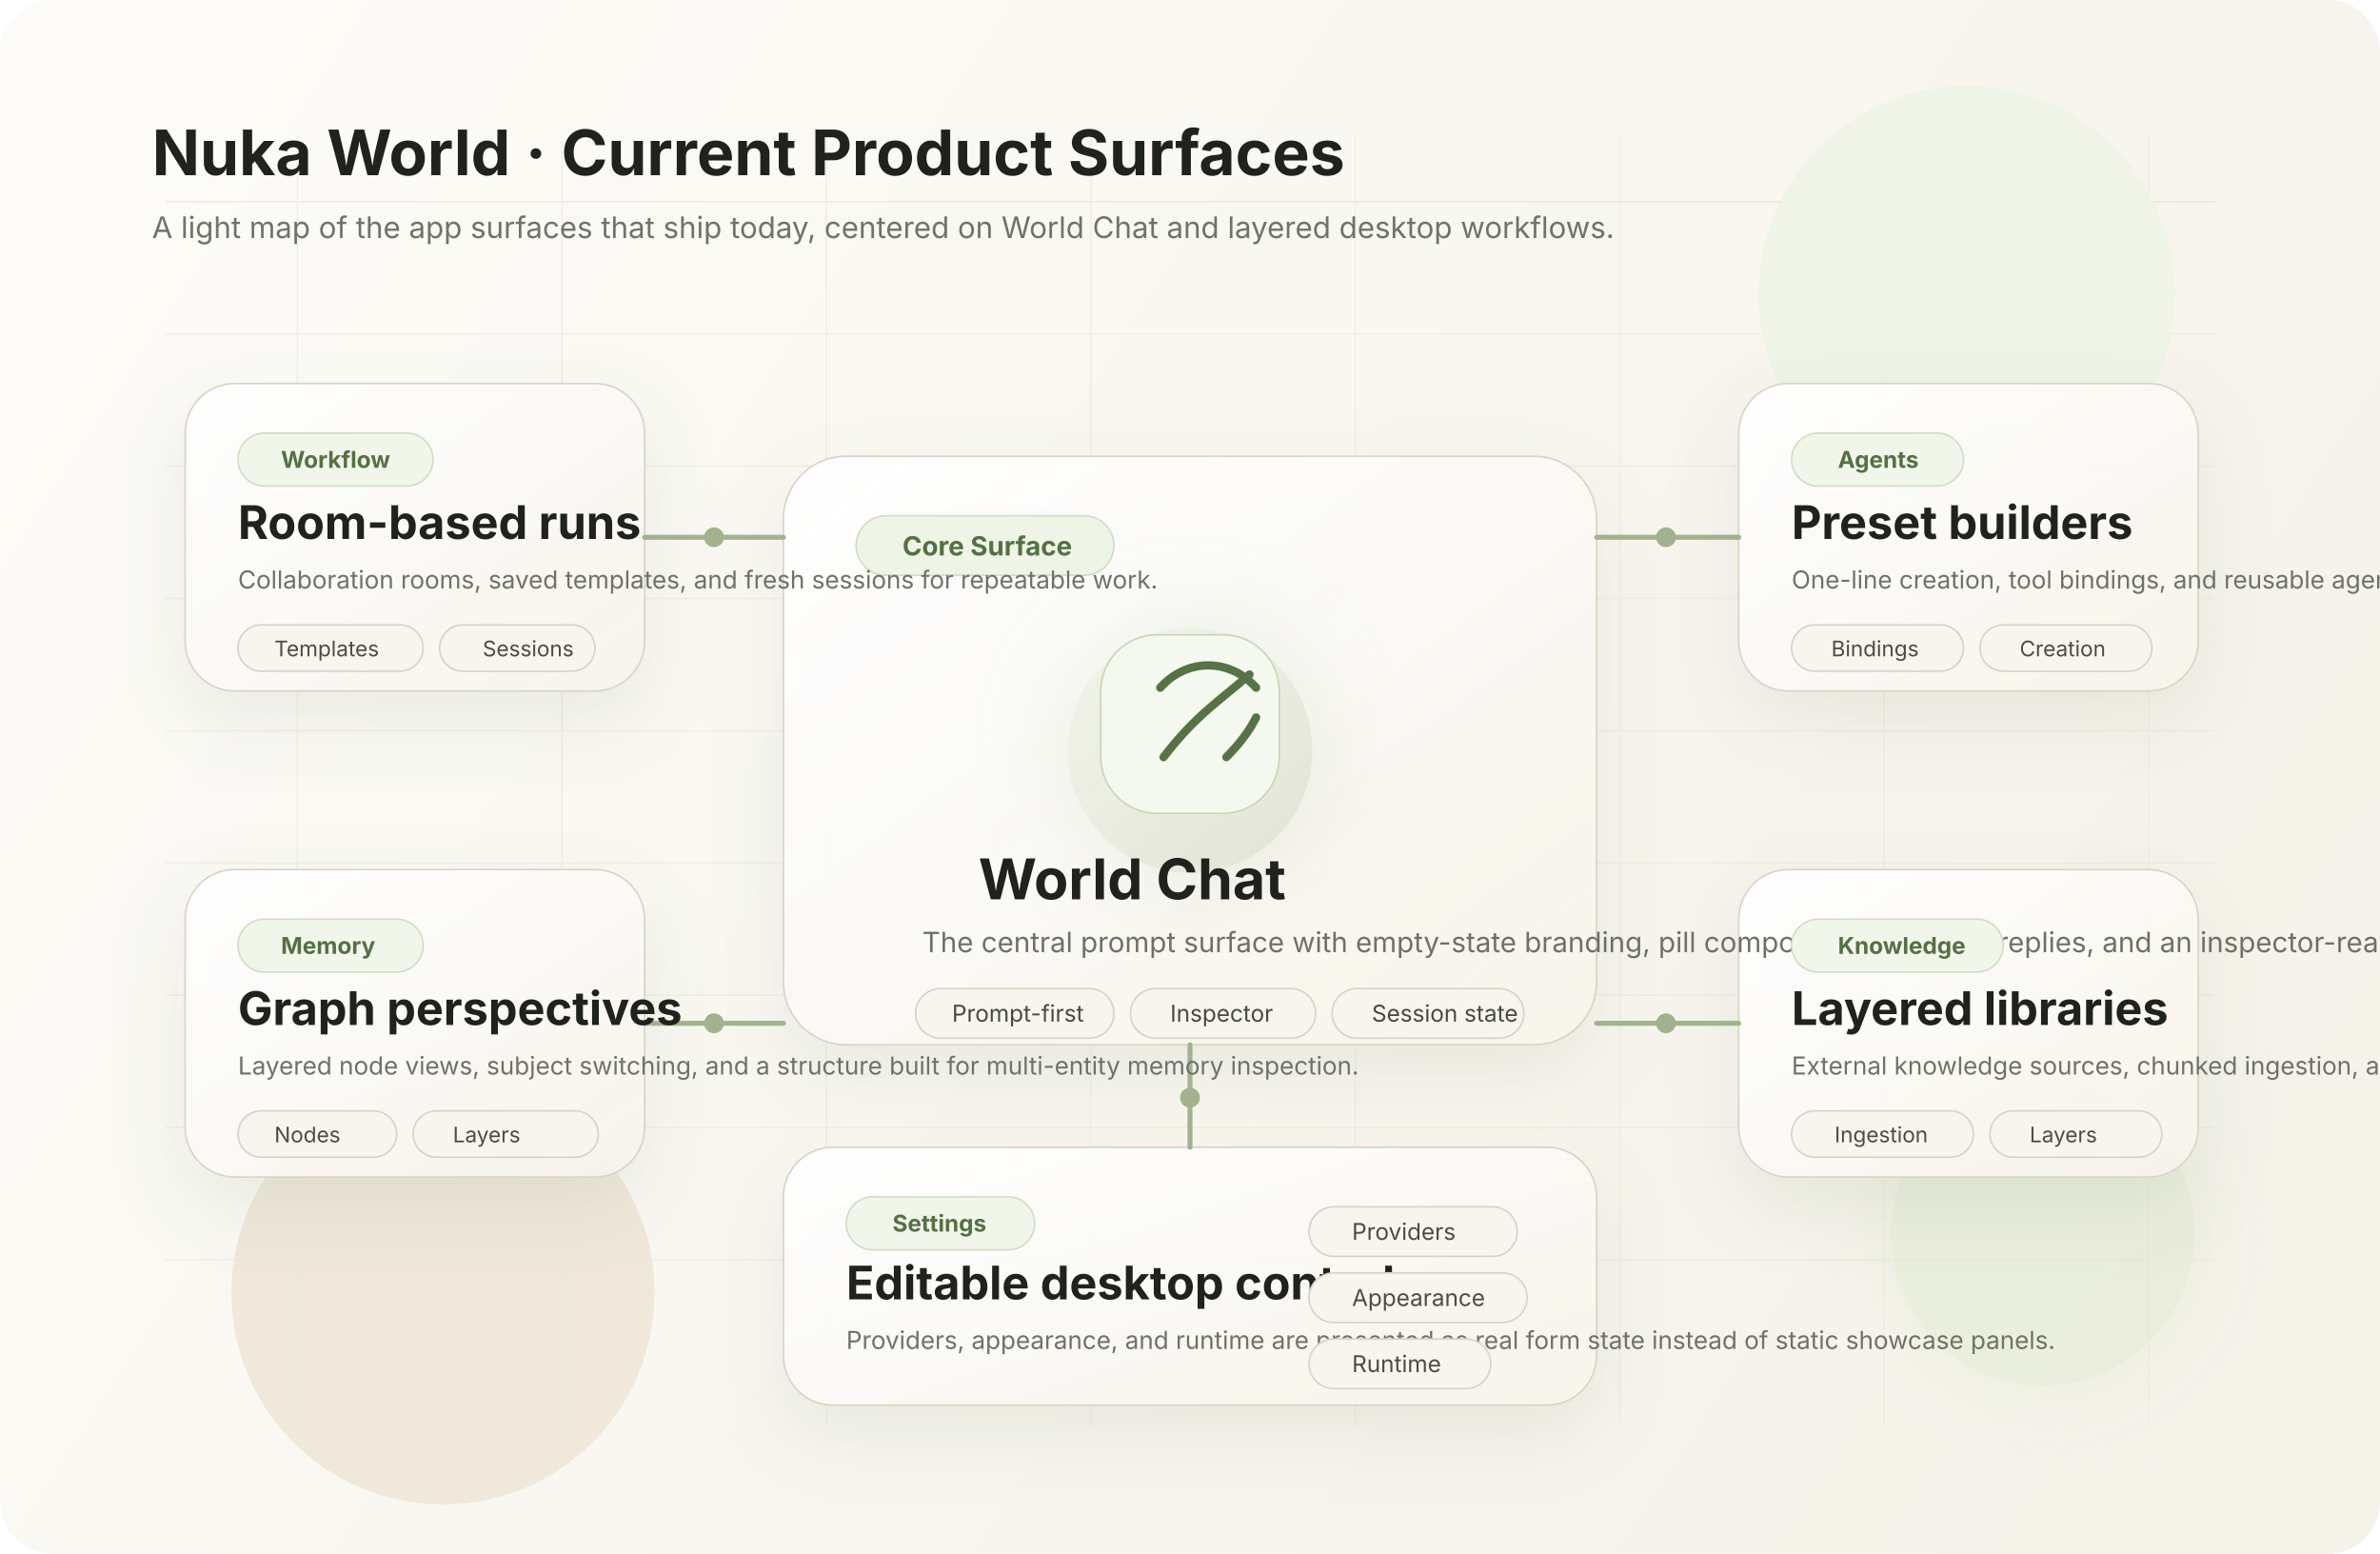
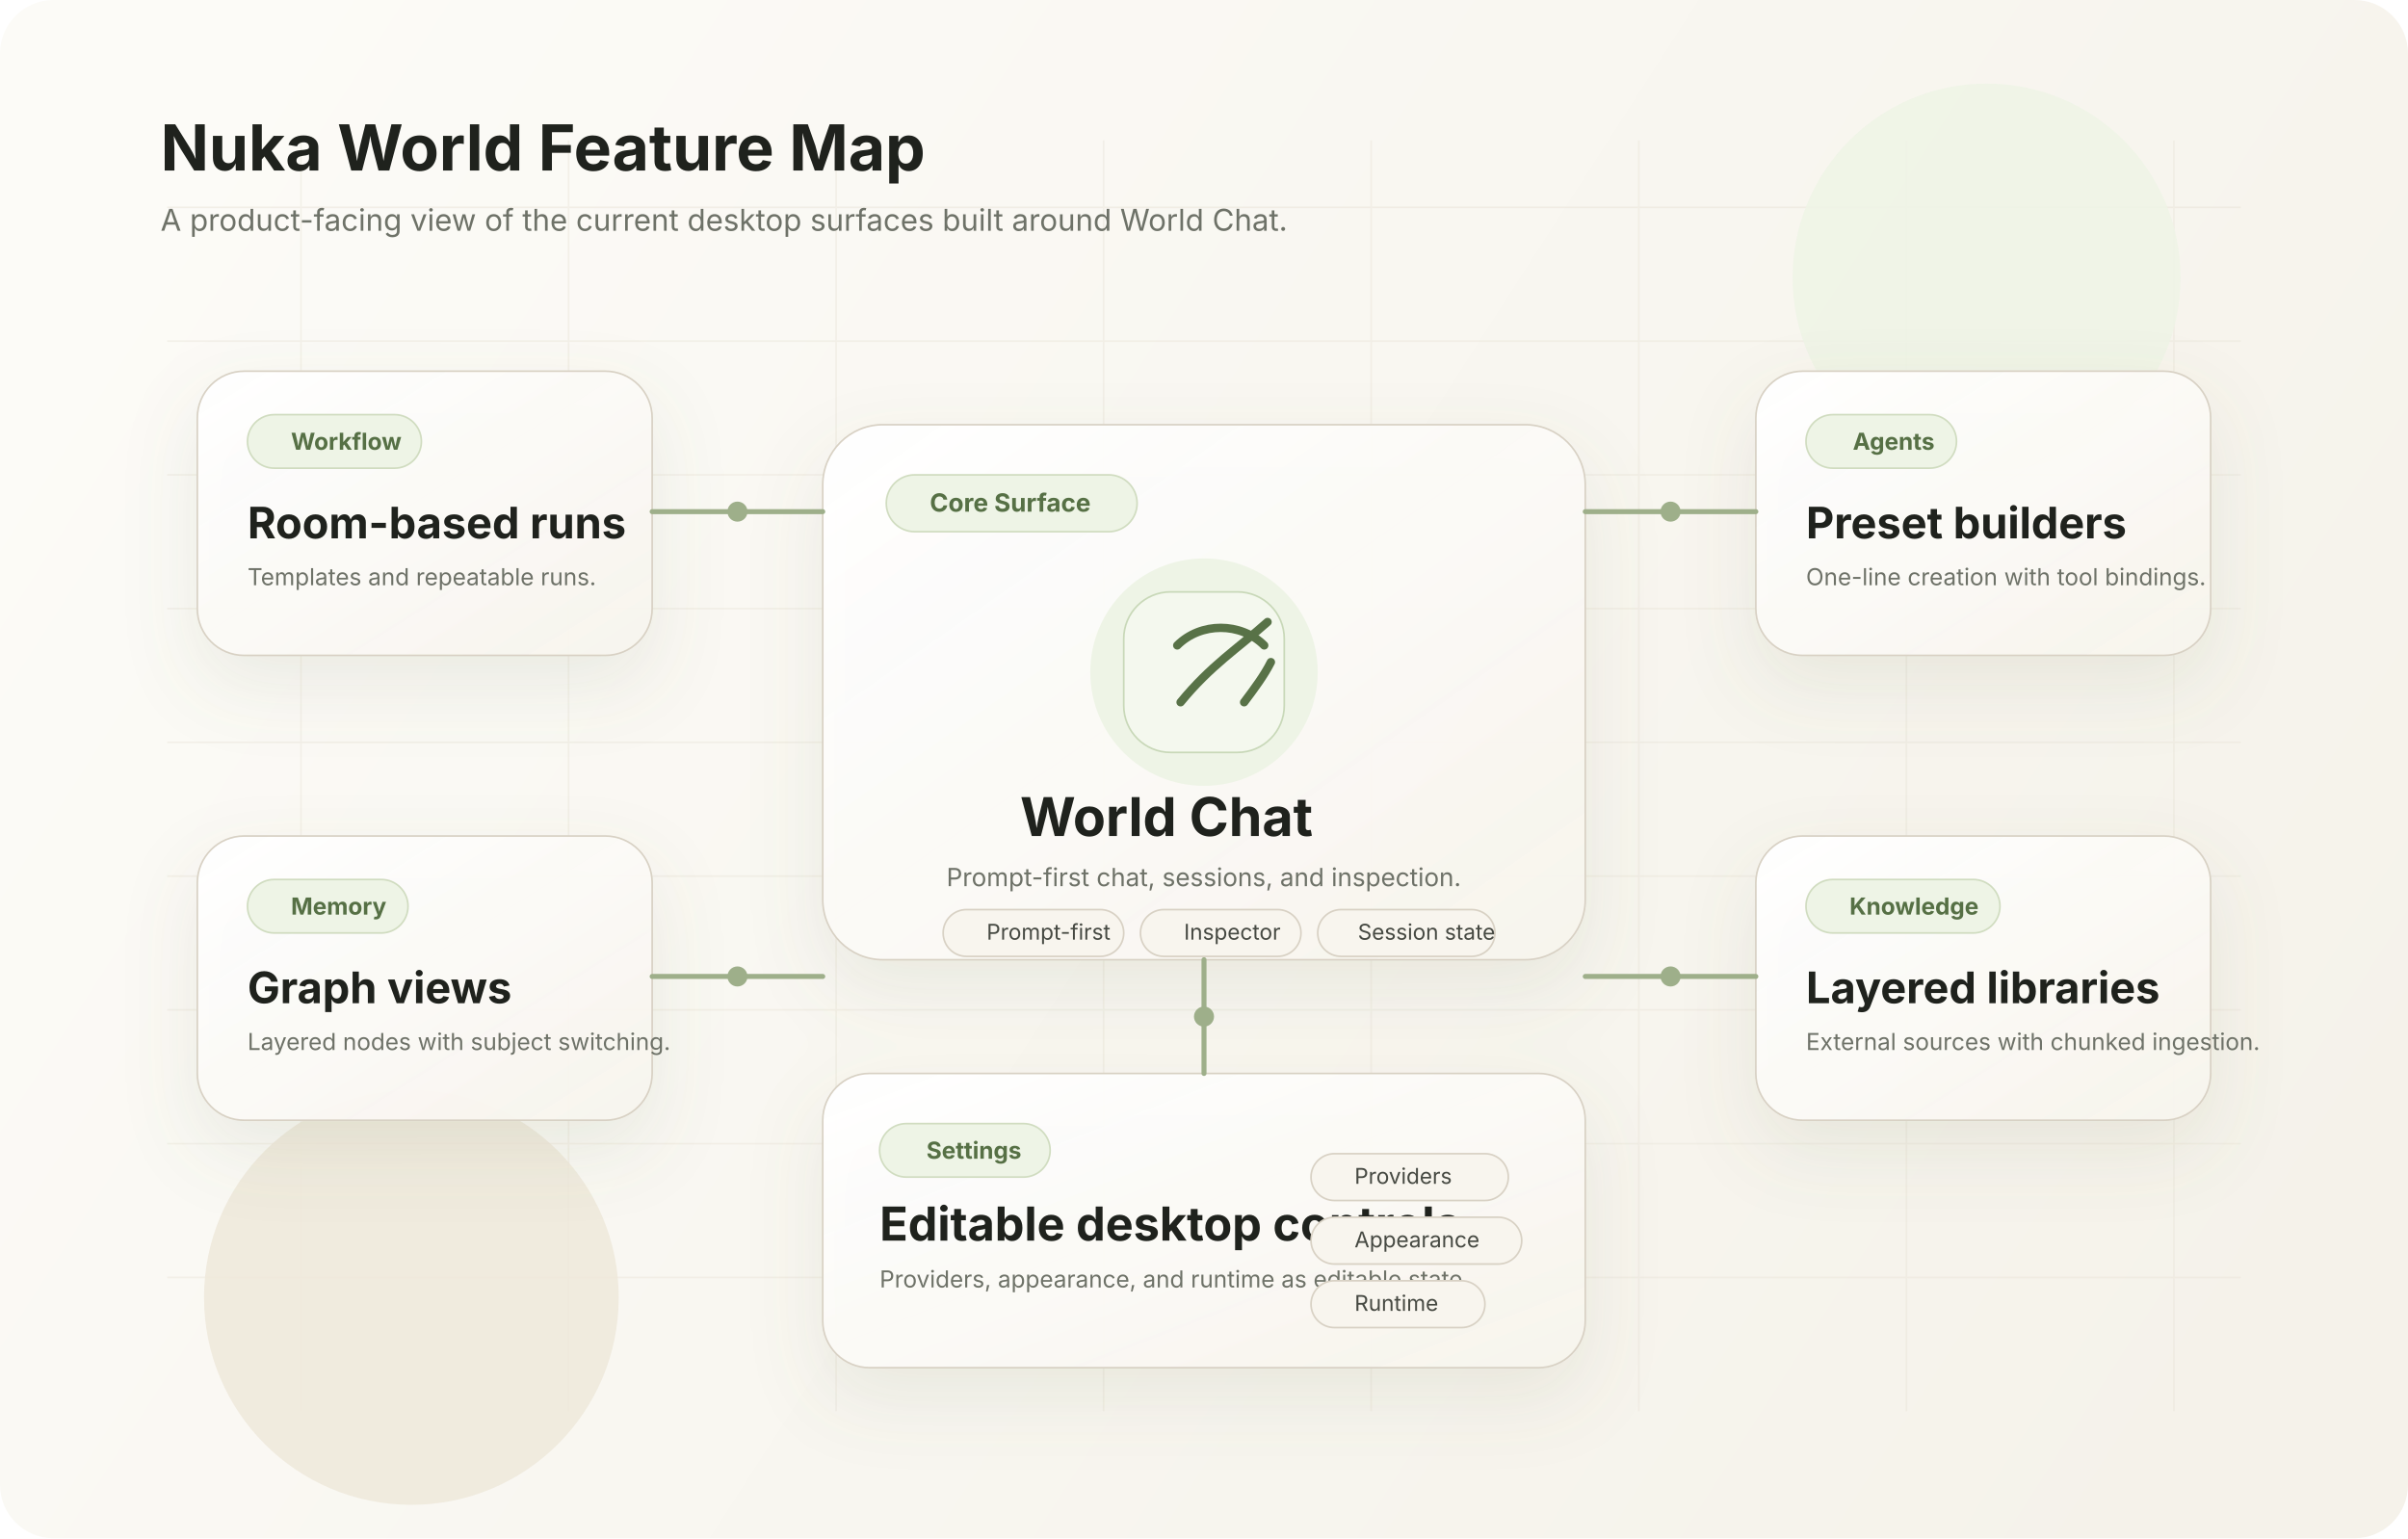
- <svg xmlns="http://www.w3.org/2000/svg" width="1440" height="940" viewBox="0 0 1440 940" fill="none">
+ <svg xmlns="http://www.w3.org/2000/svg" width="1440" height="920" viewBox="0 0 1440 920" fill="none">
  <defs>
-     <linearGradient id="bg" x1="90" y1="60" x2="1320" y2="860" gradientUnits="userSpaceOnUse">
+     <linearGradient id="bg" x1="104" y1="64" x2="1336" y2="856" gradientUnits="userSpaceOnUse">
      <stop stop-color="#FCFBF7" />
      <stop offset="1" stop-color="#F5F2EA" />
    </linearGradient>
-     <linearGradient id="card" x1="0" y1="0" x2="1" y2="1">
+     <linearGradient id="panel" x1="0" y1="0" x2="1" y2="1">
      <stop stop-color="#FFFFFF" stop-opacity="0.98" />
-       <stop offset="1" stop-color="#F7F3EB" stop-opacity="0.96" />
+       <stop offset="1" stop-color="#F7F4ED" stop-opacity="0.96" />
    </linearGradient>
    <linearGradient id="accent" x1="0" y1="0" x2="1" y2="1">
-       <stop stop-color="#D3E0C0" />
-       <stop offset="1" stop-color="#91A67A" />
+       <stop stop-color="#D6E3C5" />
+       <stop offset="1" stop-color="#98AD82" />
    </linearGradient>
    <filter id="shadow" x="-20%" y="-20%" width="140%" height="140%" color-interpolation-filters="sRGB">
-       <feDropShadow dx="0" dy="18" stdDeviation="22" flood-color="#6B7A5E" flood-opacity="0.12" />
-     </filter>
-     <filter id="softGlow" x="-80%" y="-80%" width="260%" height="260%" color-interpolation-filters="sRGB">
-       <feGaussianBlur stdDeviation="28" result="blur" />
-       <feMerge>
-         <feMergeNode in="blur" />
-         <feMergeNode in="SourceGraphic" />
-       </feMerge>
+       <feDropShadow dx="0" dy="18" stdDeviation="22" flood-color="#6F7A61" flood-opacity="0.12" />
    </filter>
  </defs>
-   <rect width="1440" height="940" rx="32" fill="url(#bg)" />
-   <g opacity="0.45">
-     <path d="M100 122H1340" stroke="#E1DACC" stroke-width="1" />
-     <path d="M100 202H1340" stroke="#E9E3D8" stroke-width="1" />
-     <path d="M100 282H1340" stroke="#E9E3D8" stroke-width="1" />
-     <path d="M100 362H1340" stroke="#E9E3D8" stroke-width="1" />
-     <path d="M100 442H1340" stroke="#E9E3D8" stroke-width="1" />
-     <path d="M100 522H1340" stroke="#E9E3D8" stroke-width="1" />
-     <path d="M100 602H1340" stroke="#E9E3D8" stroke-width="1" />
-     <path d="M100 682H1340" stroke="#E9E3D8" stroke-width="1" />
-     <path d="M100 762H1340" stroke="#E9E3D8" stroke-width="1" />
-     <path d="M180 82V862" stroke="#E9E3D8" stroke-width="1" />
-     <path d="M340 82V862" stroke="#E9E3D8" stroke-width="1" />
-     <path d="M500 82V862" stroke="#E9E3D8" stroke-width="1" />
-     <path d="M660 82V862" stroke="#E9E3D8" stroke-width="1" />
-     <path d="M820 82V862" stroke="#E9E3D8" stroke-width="1" />
-     <path d="M980 82V862" stroke="#E9E3D8" stroke-width="1" />
-     <path d="M1140 82V862" stroke="#E9E3D8" stroke-width="1" />
-     <path d="M1300 82V862" stroke="#E9E3D8" stroke-width="1" />
+   <rect width="1440" height="920" rx="32" fill="url(#bg)" />
+   <g opacity="0.42">
+     <path d="M100 124H1340" stroke="#E4DED1" />
+     <path d="M100 204H1340" stroke="#E8E2D6" />
+     <path d="M100 284H1340" stroke="#E8E2D6" />
+     <path d="M100 364H1340" stroke="#E8E2D6" />
+     <path d="M100 444H1340" stroke="#E8E2D6" />
+     <path d="M100 524H1340" stroke="#E8E2D6" />
+     <path d="M100 604H1340" stroke="#E8E2D6" />
+     <path d="M100 684H1340" stroke="#E8E2D6" />
+     <path d="M100 764H1340" stroke="#E8E2D6" />
+     <path d="M180 84V844" stroke="#E8E2D6" />
+     <path d="M340 84V844" stroke="#E8E2D6" />
+     <path d="M500 84V844" stroke="#E8E2D6" />
+     <path d="M660 84V844" stroke="#E8E2D6" />
+     <path d="M820 84V844" stroke="#E8E2D6" />
+     <path d="M980 84V844" stroke="#E8E2D6" />
+     <path d="M1140 84V844" stroke="#E8E2D6" />
+     <path d="M1300 84V844" stroke="#E8E2D6" />
  </g>
-   <circle cx="1190" cy="178" r="126" fill="#EEF4E6" opacity="0.9" />
-   <circle cx="268" cy="782" r="128" fill="#EEE7D9" opacity="0.92" />
-   <circle cx="1236" cy="746" r="92" fill="#DDE8CC" opacity="0.48" filter="url(#softGlow)" />
-   <text x="92" y="106" fill="#20231D" font-size="38" font-family="Inter, Segoe UI, Arial, sans-serif" font-weight="700">Nuka World · Current Product Surfaces</text>
-   <text x="92" y="144" fill="#6F7368" font-size="18" font-family="Inter, Segoe UI, Arial, sans-serif">A light map of the app surfaces that ship today, centered on World Chat and layered desktop workflows.</text>
+   <circle cx="1188" cy="166" r="116" fill="#EEF4E6" opacity="0.84" />
+   <circle cx="246" cy="776" r="124" fill="#EEE8DA" opacity="0.84" />
+   <text x="96" y="102" fill="#1F221D" font-size="38" font-family="Inter, Segoe UI, Arial, sans-serif" font-weight="700">Nuka World Feature Map</text>
+   <text x="96" y="138" fill="#6E7268" font-size="18" font-family="Inter, Segoe UI, Arial, sans-serif">A product-facing view of the current desktop surfaces built around World Chat.</text>
  <g filter="url(#shadow)">
-     <rect x="474" y="276" width="492" height="356" rx="38" fill="url(#card)" stroke="#DAD3C6" />
-     <rect x="112" y="232" width="278" height="186" rx="30" fill="url(#card)" stroke="#DAD3C6" />
-     <rect x="1052" y="232" width="278" height="186" rx="30" fill="url(#card)" stroke="#DAD3C6" />
-     <rect x="112" y="526" width="278" height="186" rx="30" fill="url(#card)" stroke="#DAD3C6" />
-     <rect x="1052" y="526" width="278" height="186" rx="30" fill="url(#card)" stroke="#DAD3C6" />
-     <rect x="474" y="694" width="492" height="156" rx="30" fill="url(#card)" stroke="#DAD3C6" />
+     <rect x="492" y="254" width="456" height="320" rx="36" fill="url(#panel)" stroke="#D8D1C4" />
+     <rect x="118" y="222" width="272" height="170" rx="28" fill="url(#panel)" stroke="#D8D1C4" />
+     <rect x="1050" y="222" width="272" height="170" rx="28" fill="url(#panel)" stroke="#D8D1C4" />
+     <rect x="118" y="500" width="272" height="170" rx="28" fill="url(#panel)" stroke="#D8D1C4" />
+     <rect x="1050" y="500" width="272" height="170" rx="28" fill="url(#panel)" stroke="#D8D1C4" />
+     <rect x="492" y="642" width="456" height="176" rx="28" fill="url(#panel)" stroke="#D8D1C4" />
  </g>
-   <path d="M390 325H474" stroke="#A2B28E" stroke-width="3" stroke-linecap="round" />
-   <path d="M966 325H1052" stroke="#A2B28E" stroke-width="3" stroke-linecap="round" />
-   <path d="M390 619H474" stroke="#A2B28E" stroke-width="3" stroke-linecap="round" />
-   <path d="M966 619H1052" stroke="#A2B28E" stroke-width="3" stroke-linecap="round" />
-   <path d="M720 632V694" stroke="#A2B28E" stroke-width="3" stroke-linecap="round" />
-   <circle cx="432" cy="325" r="6" fill="#A2B28E" />
-   <circle cx="1008" cy="325" r="6" fill="#A2B28E" />
-   <circle cx="432" cy="619" r="6" fill="#A2B28E" />
-   <circle cx="1008" cy="619" r="6" fill="#A2B28E" />
-   <circle cx="720" cy="664" r="6" fill="#A2B28E" />
+   <path d="M390 306H492" stroke="#9EAF8A" stroke-width="3" stroke-linecap="round" />
+   <path d="M948 306H1050" stroke="#9EAF8A" stroke-width="3" stroke-linecap="round" />
+   <path d="M390 584H492" stroke="#9EAF8A" stroke-width="3" stroke-linecap="round" />
+   <path d="M948 584H1050" stroke="#9EAF8A" stroke-width="3" stroke-linecap="round" />
+   <path d="M720 574V642" stroke="#9EAF8A" stroke-width="3" stroke-linecap="round" />
+   <circle cx="441" cy="306" r="6" fill="#9EAF8A" />
+   <circle cx="999" cy="306" r="6" fill="#9EAF8A" />
+   <circle cx="441" cy="584" r="6" fill="#9EAF8A" />
+   <circle cx="999" cy="584" r="6" fill="#9EAF8A" />
+   <circle cx="720" cy="608" r="6" fill="#9EAF8A" />
  <g>
-     <rect x="518" y="312" width="156" height="36" rx="18" fill="#EEF4E6" stroke="#D3DDC5" />
-     <text x="546" y="336" fill="#557045" font-size="16" font-family="Inter, Segoe UI, Arial, sans-serif" font-weight="700">Core Surface</text>
-     <circle cx="720" cy="454" r="74" fill="url(#accent)" opacity="0.24" filter="url(#softGlow)" />
-     <rect x="666" y="384" width="108" height="108" rx="34" fill="#F4F8EE" stroke="#C7D7B7" />
-     <path d="M702 416C718 398 744 398 760 416" stroke="#587247" stroke-width="5" stroke-linecap="round" />
-     <path d="M704 458C724 432 738 424 756 408" stroke="#587247" stroke-width="5" stroke-linecap="round" />
-     <path d="M742 458C750 450 756 442 760 434" stroke="#587247" stroke-width="5" stroke-linecap="round" />
-     <text x="592" y="544" fill="#1F221D" font-size="34" font-family="Inter, Segoe UI, Arial, sans-serif" font-weight="700">World Chat</text>
-     <text x="558" y="576" fill="#6D7168" font-size="17" font-family="Inter, Segoe UI, Arial, sans-serif">The central prompt surface with empty-state branding, pill composer, contextual replies, and an inspector-ready chat flow.</text>
-     <rect x="554" y="598" width="120" height="30" rx="15" fill="#F8F5EE" stroke="#D9D2C6" />
-     <text x="576" y="618" fill="#474A43" font-size="14" font-family="Inter, Segoe UI, Arial, sans-serif">Prompt-first</text>
-     <rect x="684" y="598" width="112" height="30" rx="15" fill="#F8F5EE" stroke="#D9D2C6" />
-     <text x="708" y="618" fill="#474A43" font-size="14" font-family="Inter, Segoe UI, Arial, sans-serif">Inspector</text>
-     <rect x="806" y="598" width="116" height="30" rx="15" fill="#F8F5EE" stroke="#D9D2C6" />
-     <text x="830" y="618" fill="#474A43" font-size="14" font-family="Inter, Segoe UI, Arial, sans-serif">Session state</text>
+     <rect x="530" y="284" width="150" height="34" rx="17" fill="#EEF4E6" stroke="#D0DCC0" />
+     <text x="556" y="306" fill="#567045" font-size="15" font-family="Inter, Segoe UI, Arial, sans-serif" font-weight="700">Core Surface</text>
+     <circle cx="720" cy="402" r="68" fill="#EEF4E6" />
+     <rect x="672" y="354" width="96" height="96" rx="28" fill="#F4F8EE" stroke="#C8D8B8" />
+     <path d="M704 386C718 372 742 372 756 386" stroke="#587247" stroke-width="5" stroke-linecap="round" />
+     <path d="M706 420C724 398 740 388 758 372" stroke="#587247" stroke-width="5" stroke-linecap="round" />
+     <path d="M744 420C750 412 756 404 760 396" stroke="#587247" stroke-width="5" stroke-linecap="round" />
+     <text x="610" y="500" fill="#1F221D" font-size="32" font-family="Inter, Segoe UI, Arial, sans-serif" font-weight="700">World Chat</text>
+     <text x="566" y="530" fill="#6E7268" font-size="15" font-family="Inter, Segoe UI, Arial, sans-serif">Prompt-first chat, sessions, and inspection.</text>
+     <rect x="564" y="544" width="108" height="28" rx="14" fill="#F8F5EE" stroke="#D8D1C4" />
+     <text x="590" y="562" fill="#464942" font-size="13" font-family="Inter, Segoe UI, Arial, sans-serif">Prompt-first</text>
+     <rect x="682" y="544" width="96" height="28" rx="14" fill="#F8F5EE" stroke="#D8D1C4" />
+     <text x="708" y="562" fill="#464942" font-size="13" font-family="Inter, Segoe UI, Arial, sans-serif">Inspector</text>
+     <rect x="788" y="544" width="106" height="28" rx="14" fill="#F8F5EE" stroke="#D8D1C4" />
+     <text x="812" y="562" fill="#464942" font-size="13" font-family="Inter, Segoe UI, Arial, sans-serif">Session state</text>
  </g>
  <g>
-     <rect x="144" y="262" width="118" height="32" rx="16" fill="#F1F6EB" stroke="#D3DDC5" />
-     <text x="170" y="283" fill="#557045" font-size="14" font-family="Inter, Segoe UI, Arial, sans-serif" font-weight="700">Workflow</text>
-     <text x="144" y="326" fill="#1F221D" font-size="28" font-family="Inter, Segoe UI, Arial, sans-serif" font-weight="700">Room-based runs</text>
-     <text x="144" y="356" fill="#6E7268" font-size="15" font-family="Inter, Segoe UI, Arial, sans-serif">Collaboration rooms, saved templates, and fresh sessions for repeatable work.</text>
-     <rect x="144" y="378" width="112" height="28" rx="14" fill="#F8F5EE" stroke="#D9D2C6" />
-     <text x="166" y="397" fill="#4A4D45" font-size="13" font-family="Inter, Segoe UI, Arial, sans-serif">Templates</text>
-     <rect x="266" y="378" width="94" height="28" rx="14" fill="#F8F5EE" stroke="#D9D2C6" />
-     <text x="292" y="397" fill="#4A4D45" font-size="13" font-family="Inter, Segoe UI, Arial, sans-serif">Sessions</text>
+     <rect x="148" y="248" width="104" height="32" rx="16" fill="#EEF4E6" stroke="#D0DCC0" />
+     <text x="174" y="269" fill="#567045" font-size="14" font-family="Inter, Segoe UI, Arial, sans-serif" font-weight="700">Workflow</text>
+     <text x="148" y="322" fill="#1F221D" font-size="26" font-family="Inter, Segoe UI, Arial, sans-serif" font-weight="700">Room-based runs</text>
+     <text x="148" y="350" fill="#6E7268" font-size="14" font-family="Inter, Segoe UI, Arial, sans-serif">Templates and repeatable runs.</text>
  </g>
  <g>
-     <rect x="1084" y="262" width="104" height="32" rx="16" fill="#F1F6EB" stroke="#D3DDC5" />
-     <text x="1112" y="283" fill="#557045" font-size="14" font-family="Inter, Segoe UI, Arial, sans-serif" font-weight="700">Agents</text>
-     <text x="1084" y="326" fill="#1F221D" font-size="28" font-family="Inter, Segoe UI, Arial, sans-serif" font-weight="700">Preset builders</text>
-     <text x="1084" y="356" fill="#6E7268" font-size="15" font-family="Inter, Segoe UI, Arial, sans-serif">One-line creation, tool bindings, and reusable agent definitions for different tasks.</text>
-     <rect x="1084" y="378" width="104" height="28" rx="14" fill="#F8F5EE" stroke="#D9D2C6" />
-     <text x="1108" y="397" fill="#4A4D45" font-size="13" font-family="Inter, Segoe UI, Arial, sans-serif">Bindings</text>
-     <rect x="1198" y="378" width="104" height="28" rx="14" fill="#F8F5EE" stroke="#D9D2C6" />
-     <text x="1222" y="397" fill="#4A4D45" font-size="13" font-family="Inter, Segoe UI, Arial, sans-serif">Creation</text>
+     <rect x="1080" y="248" width="90" height="32" rx="16" fill="#EEF4E6" stroke="#D0DCC0" />
+     <text x="1108" y="269" fill="#567045" font-size="14" font-family="Inter, Segoe UI, Arial, sans-serif" font-weight="700">Agents</text>
+     <text x="1080" y="322" fill="#1F221D" font-size="26" font-family="Inter, Segoe UI, Arial, sans-serif" font-weight="700">Preset builders</text>
+     <text x="1080" y="350" fill="#6E7268" font-size="14" font-family="Inter, Segoe UI, Arial, sans-serif">One-line creation with tool bindings.</text>
  </g>
  <g>
-     <rect x="144" y="556" width="112" height="32" rx="16" fill="#F1F6EB" stroke="#D3DDC5" />
-     <text x="170" y="577" fill="#557045" font-size="14" font-family="Inter, Segoe UI, Arial, sans-serif" font-weight="700">Memory</text>
-     <text x="144" y="620" fill="#1F221D" font-size="28" font-family="Inter, Segoe UI, Arial, sans-serif" font-weight="700">Graph perspectives</text>
-     <text x="144" y="650" fill="#6E7268" font-size="15" font-family="Inter, Segoe UI, Arial, sans-serif">Layered node views, subject switching, and a structure built for multi-entity memory inspection.</text>
-     <rect x="144" y="672" width="96" height="28" rx="14" fill="#F8F5EE" stroke="#D9D2C6" />
-     <text x="166" y="691" fill="#4A4D45" font-size="13" font-family="Inter, Segoe UI, Arial, sans-serif">Nodes</text>
-     <rect x="250" y="672" width="112" height="28" rx="14" fill="#F8F5EE" stroke="#D9D2C6" />
-     <text x="274" y="691" fill="#4A4D45" font-size="13" font-family="Inter, Segoe UI, Arial, sans-serif">Layers</text>
+     <rect x="148" y="526" width="96" height="32" rx="16" fill="#EEF4E6" stroke="#D0DCC0" />
+     <text x="174" y="547" fill="#567045" font-size="14" font-family="Inter, Segoe UI, Arial, sans-serif" font-weight="700">Memory</text>
+     <text x="148" y="600" fill="#1F221D" font-size="26" font-family="Inter, Segoe UI, Arial, sans-serif" font-weight="700">Graph views</text>
+     <text x="148" y="628" fill="#6E7268" font-size="14" font-family="Inter, Segoe UI, Arial, sans-serif">Layered nodes with subject switching.</text>
  </g>
  <g>
-     <rect x="1084" y="556" width="128" height="32" rx="16" fill="#F1F6EB" stroke="#D3DDC5" />
-     <text x="1112" y="577" fill="#557045" font-size="14" font-family="Inter, Segoe UI, Arial, sans-serif" font-weight="700">Knowledge</text>
-     <text x="1084" y="620" fill="#1F221D" font-size="28" font-family="Inter, Segoe UI, Arial, sans-serif" font-weight="700">Layered libraries</text>
-     <text x="1084" y="650" fill="#6E7268" font-size="15" font-family="Inter, Segoe UI, Arial, sans-serif">External knowledge sources, chunked ingestion, and multi-level organization for retrieval-ready content.</text>
-     <rect x="1084" y="672" width="110" height="28" rx="14" fill="#F8F5EE" stroke="#D9D2C6" />
-     <text x="1110" y="691" fill="#4A4D45" font-size="13" font-family="Inter, Segoe UI, Arial, sans-serif">Ingestion</text>
-     <rect x="1204" y="672" width="104" height="28" rx="14" fill="#F8F5EE" stroke="#D9D2C6" />
-     <text x="1228" y="691" fill="#4A4D45" font-size="13" font-family="Inter, Segoe UI, Arial, sans-serif">Layers</text>
+     <rect x="1080" y="526" width="116" height="32" rx="16" fill="#EEF4E6" stroke="#D0DCC0" />
+     <text x="1106" y="547" fill="#567045" font-size="14" font-family="Inter, Segoe UI, Arial, sans-serif" font-weight="700">Knowledge</text>
+     <text x="1080" y="600" fill="#1F221D" font-size="26" font-family="Inter, Segoe UI, Arial, sans-serif" font-weight="700">Layered libraries</text>
+     <text x="1080" y="628" fill="#6E7268" font-size="14" font-family="Inter, Segoe UI, Arial, sans-serif">External sources with chunked ingestion.</text>
  </g>
  <g>
-     <rect x="512" y="724" width="114" height="32" rx="16" fill="#F1F6EB" stroke="#D3DDC5" />
-     <text x="540" y="745" fill="#557045" font-size="14" font-family="Inter, Segoe UI, Arial, sans-serif" font-weight="700">Settings</text>
-     <text x="512" y="786" fill="#1F221D" font-size="28" font-family="Inter, Segoe UI, Arial, sans-serif" font-weight="700">Editable desktop controls</text>
-     <text x="512" y="816" fill="#6E7268" font-size="15" font-family="Inter, Segoe UI, Arial, sans-serif">Providers, appearance, and runtime are presented as real form state instead of static showcase panels.</text>
-     <rect x="792" y="730" width="126" height="30" rx="15" fill="#F8F5EE" stroke="#D9D2C6" />
-     <text x="818" y="750" fill="#4A4D45" font-size="14" font-family="Inter, Segoe UI, Arial, sans-serif">Providers</text>
-     <rect x="792" y="770" width="132" height="30" rx="15" fill="#F8F5EE" stroke="#D9D2C6" />
-     <text x="818" y="790" fill="#4A4D45" font-size="14" font-family="Inter, Segoe UI, Arial, sans-serif">Appearance</text>
-     <rect x="792" y="810" width="110" height="30" rx="15" fill="#F8F5EE" stroke="#D9D2C6" />
-     <text x="818" y="830" fill="#4A4D45" font-size="14" font-family="Inter, Segoe UI, Arial, sans-serif">Runtime</text>
+     <rect x="526" y="672" width="102" height="32" rx="16" fill="#EEF4E6" stroke="#D0DCC0" />
+     <text x="554" y="693" fill="#567045" font-size="14" font-family="Inter, Segoe UI, Arial, sans-serif" font-weight="700">Settings</text>
+     <text x="526" y="742" fill="#1F221D" font-size="28" font-family="Inter, Segoe UI, Arial, sans-serif" font-weight="700">Editable desktop controls</text>
+     <text x="526" y="770" fill="#6E7268" font-size="14" font-family="Inter, Segoe UI, Arial, sans-serif">Providers, appearance, and runtime as editable state.</text>
+     <rect x="784" y="690" width="118" height="28" rx="14" fill="#F8F5EE" stroke="#D8D1C4" />
+     <text x="810" y="708" fill="#464942" font-size="13" font-family="Inter, Segoe UI, Arial, sans-serif">Providers</text>
+     <rect x="784" y="728" width="126" height="28" rx="14" fill="#F8F5EE" stroke="#D8D1C4" />
+     <text x="810" y="746" fill="#464942" font-size="13" font-family="Inter, Segoe UI, Arial, sans-serif">Appearance</text>
+     <rect x="784" y="766" width="104" height="28" rx="14" fill="#F8F5EE" stroke="#D8D1C4" />
+     <text x="810" y="784" fill="#464942" font-size="13" font-family="Inter, Segoe UI, Arial, sans-serif">Runtime</text>
  </g>
</svg>
